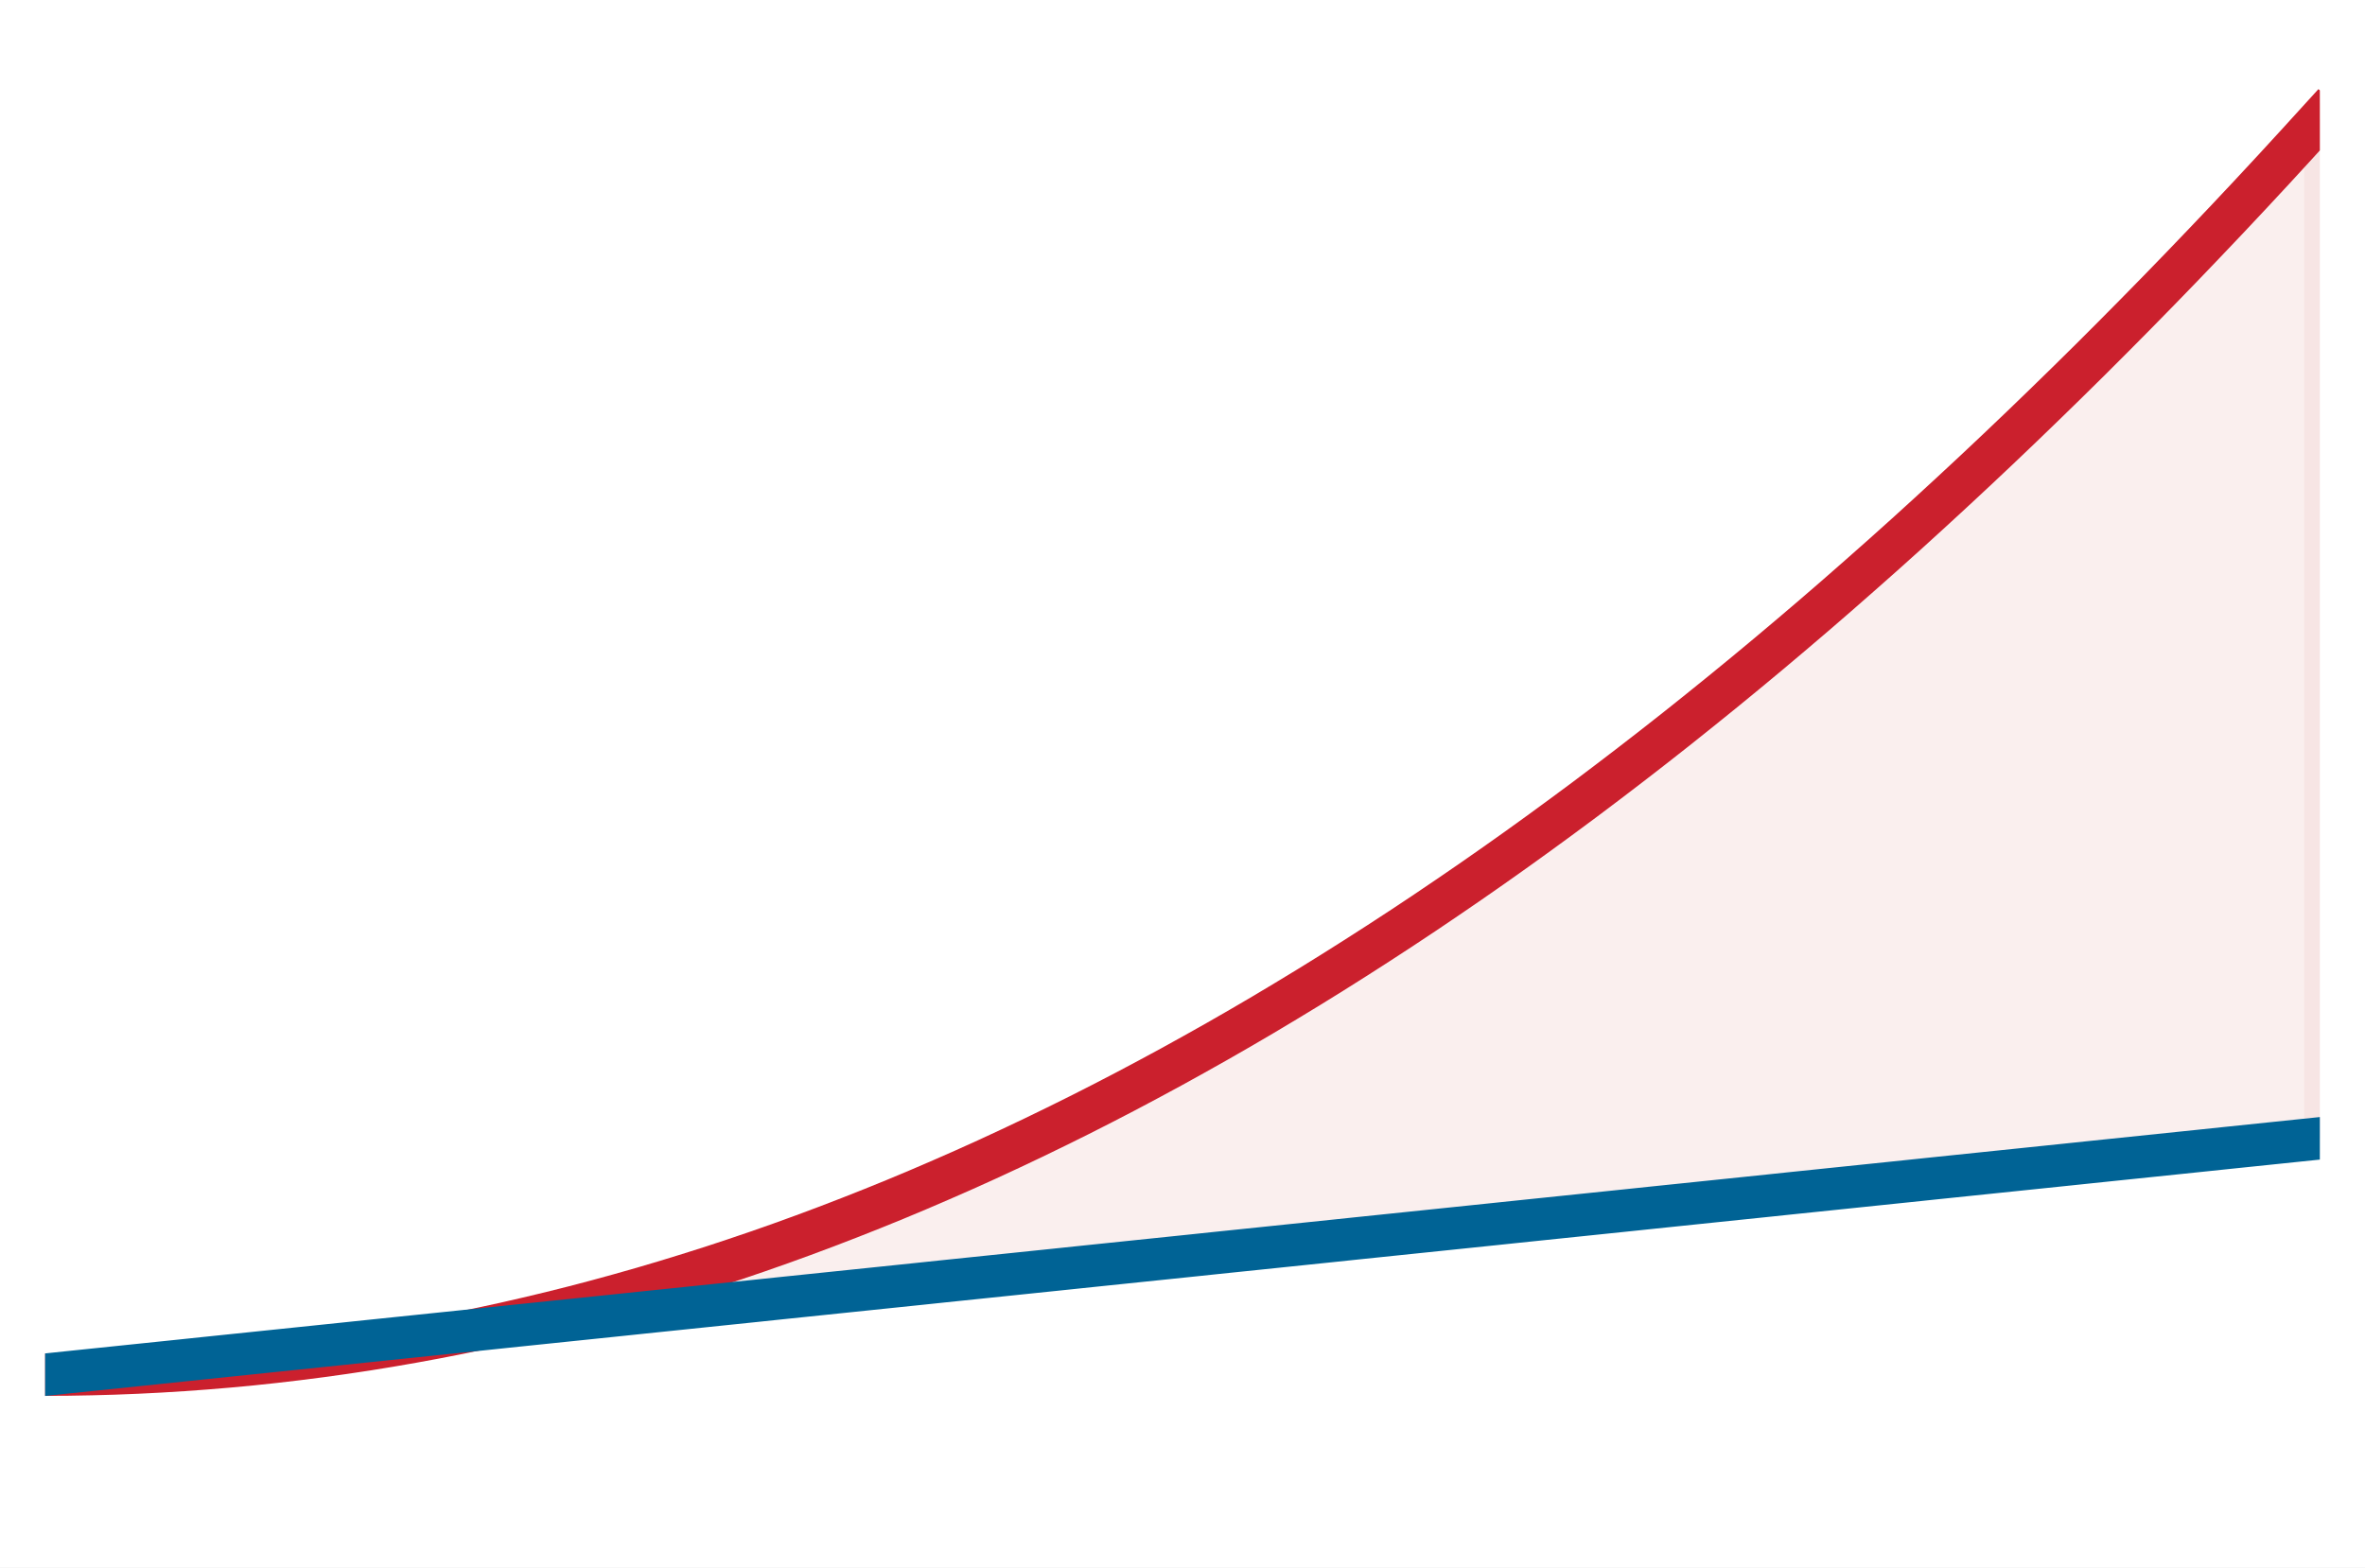
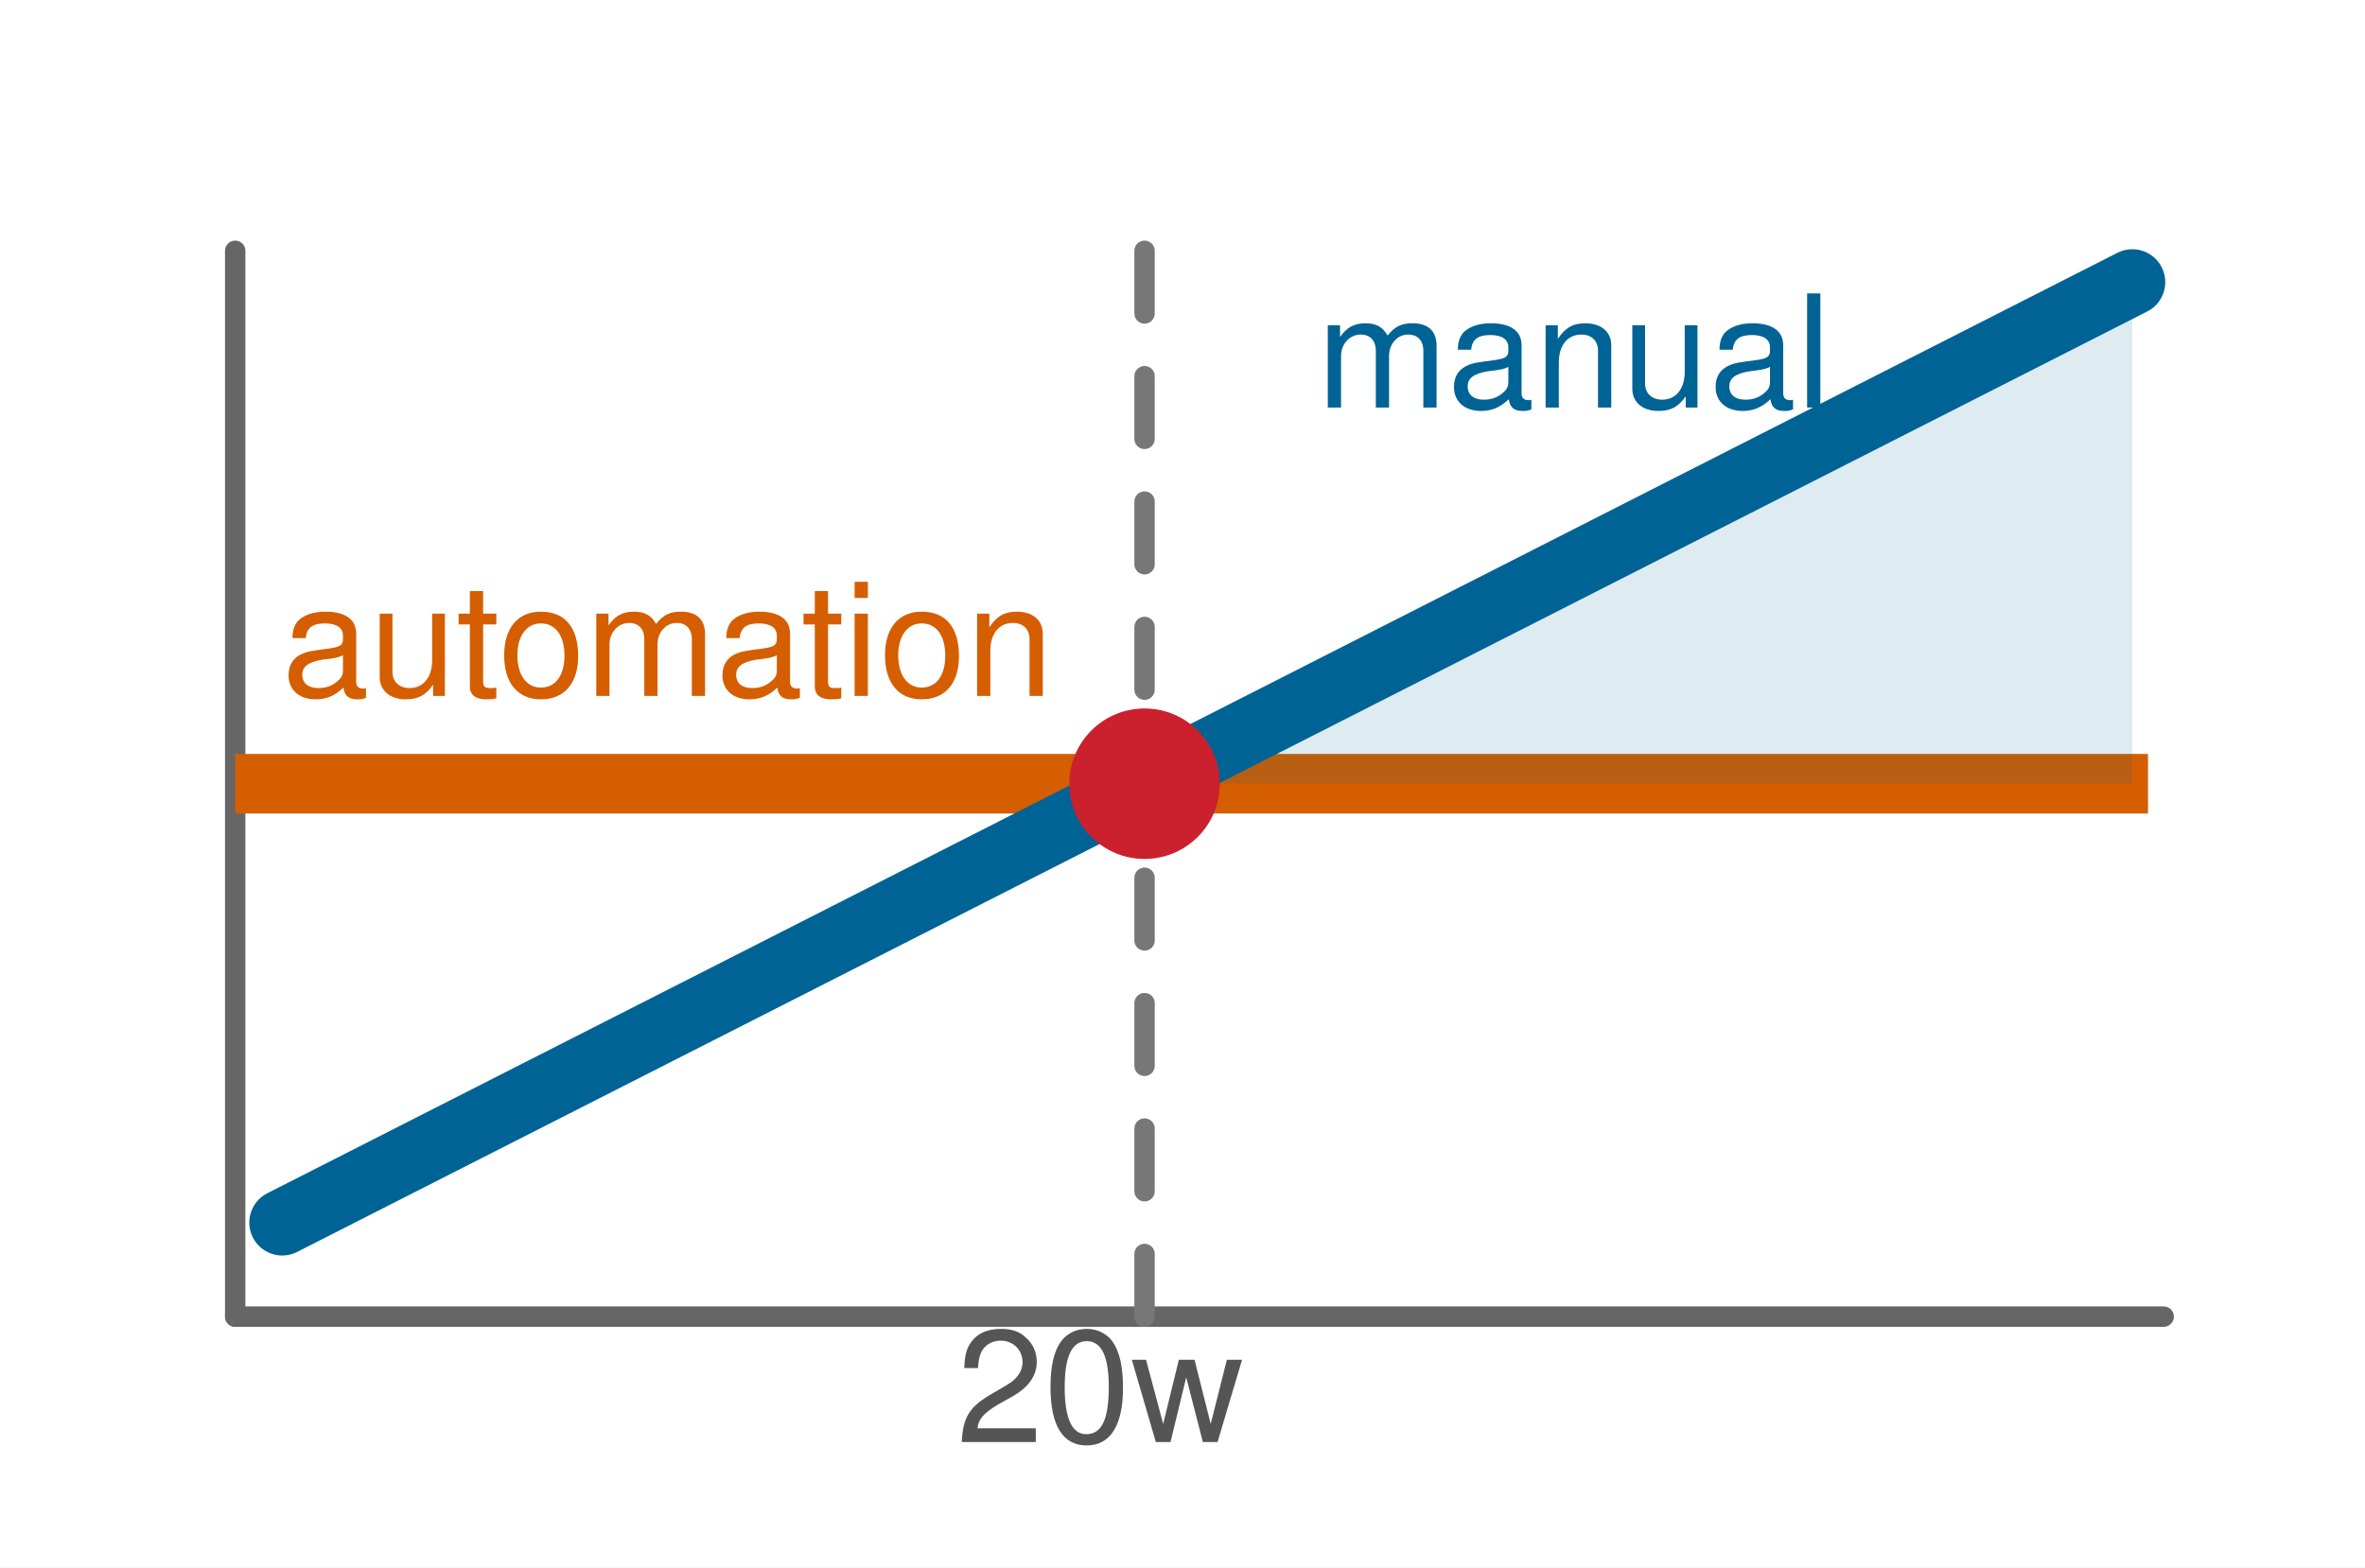
- <svg xmlns="http://www.w3.org/2000/svg" xmlns:xlink="http://www.w3.org/1999/xlink" width="75.42pt" height="50.004pt" viewBox="0 0 75.42 50.004" version="1.1">
-   <defs>
-     <style type="text/css">*{stroke-linejoin: round; stroke-linecap: butt}</style>
-   </defs>
-   <g id="figure_1">
-     <g id="patch_1">
-       <path d="M 0 50.004 L 75.42 50.004 L 75.42 0 L 0 0 z " style="fill: #ffffff" />
-     </g>
-     <g id="axes_1">
-       <g id="patch_2">
-         <path d="M 1.44 48.564 L 73.98 48.564 L 73.98 1.44 L 1.44 1.44 z " style="fill: #ffffff" />
-       </g>
-       <g id="FillBetweenPolyCollection_1">
-         <defs>
-           <path id="m1226efc89b" d="M 1.44 -6.152 L 1.44 -6.152 L 2.173 -6.229 L 2.905 -6.305 L 3.638 -6.381 L 4.371 -6.457 L 5.104 -6.533 L 5.836 -6.609 L 6.569 -6.686 L 7.302 -6.762 L 8.035 -6.838 L 8.767 -6.914 L 9.5 -6.99 L 10.233 -7.066 L 10.965 -7.142 L 11.698 -7.219 L 12.431 -7.295 L 13.164 -7.371 L 13.896 -7.447 L 14.629 -7.523 L 15.362 -7.599 L 16.095 -7.676 L 16.827 -7.752 L 17.56 -7.828 L 18.293 -7.904 L 19.025 -7.98 L 19.758 -8.056 L 20.491 -8.133 L 21.224 -8.209 L 21.956 -8.285 L 22.689 -8.361 L 23.422 -8.437 L 24.155 -8.513 L 24.887 -8.59 L 25.62 -8.666 L 26.353 -8.742 L 27.085 -8.818 L 27.818 -8.894 L 28.551 -8.97 L 29.284 -9.046 L 30.016 -9.123 L 30.749 -9.199 L 31.482 -9.275 L 32.215 -9.351 L 32.947 -9.427 L 33.68 -9.503 L 34.413 -9.58 L 35.145 -9.656 L 35.878 -9.732 L 36.611 -9.808 L 37.344 -9.884 L 38.076 -9.96 L 38.809 -10.037 L 39.542 -10.113 L 40.275 -10.189 L 41.007 -10.265 L 41.74 -10.341 L 42.473 -10.417 L 43.205 -10.494 L 43.938 -10.57 L 44.671 -10.646 L 45.404 -10.722 L 46.136 -10.798 L 46.869 -10.874 L 47.602 -10.95 L 48.335 -11.027 L 49.067 -11.103 L 49.8 -11.179 L 50.533 -11.255 L 51.265 -11.331 L 51.998 -11.407 L 52.731 -11.484 L 53.464 -11.56 L 54.196 -11.636 L 54.929 -11.712 L 55.662 -11.788 L 56.395 -11.864 L 57.127 -11.941 L 57.86 -12.017 L 58.593 -12.093 L 59.325 -12.169 L 60.058 -12.245 L 60.791 -12.321 L 61.524 -12.398 L 62.256 -12.474 L 62.989 -12.55 L 63.722 -12.626 L 64.455 -12.702 L 65.187 -12.778 L 65.92 -12.854 L 66.653 -12.931 L 67.385 -13.007 L 68.118 -13.083 L 68.851 -13.159 L 69.584 -13.235 L 70.316 -13.311 L 71.049 -13.388 L 71.782 -13.464 L 72.515 -13.54 L 73.247 -13.616 L 73.98 -13.692 L 73.98 -46.208 L 73.98 -46.208 L 73.247 -45.403 L 72.515 -44.606 L 71.782 -43.817 L 71.049 -43.036 L 70.316 -42.264 L 69.584 -41.5 L 68.851 -40.744 L 68.118 -39.996 L 67.385 -39.256 L 66.653 -38.524 L 65.92 -37.801 L 65.187 -37.086 L 64.455 -36.379 L 63.722 -35.68 L 62.989 -34.989 L 62.256 -34.307 L 61.524 -33.633 L 60.791 -32.966 L 60.058 -32.308 L 59.325 -31.659 L 58.593 -31.017 L 57.86 -30.383 L 57.127 -29.758 L 56.395 -29.141 L 55.662 -28.532 L 54.929 -27.931 L 54.196 -27.339 L 53.464 -26.754 L 52.731 -26.178 L 51.998 -25.61 L 51.265 -25.05 L 50.533 -24.498 L 49.8 -23.955 L 49.067 -23.419 L 48.335 -22.892 L 47.602 -22.373 L 46.869 -21.862 L 46.136 -21.36 L 45.404 -20.865 L 44.671 -20.379 L 43.938 -19.901 L 43.205 -19.431 L 42.473 -18.969 L 41.74 -18.515 L 41.007 -18.07 L 40.275 -17.632 L 39.542 -17.203 L 38.809 -16.782 L 38.076 -16.37 L 37.344 -15.965 L 36.611 -15.569 L 35.878 -15.18 L 35.145 -14.8 L 34.413 -14.428 L 33.68 -14.065 L 32.947 -13.709 L 32.215 -13.362 L 31.482 -13.022 L 30.749 -12.691 L 30.016 -12.369 L 29.284 -12.054 L 28.551 -11.747 L 27.818 -11.449 L 27.085 -11.159 L 26.353 -10.877 L 25.62 -10.603 L 24.887 -10.337 L 24.155 -10.08 L 23.422 -9.831 L 22.689 -9.589 L 21.956 -9.357 L 21.224 -9.132 L 20.491 -8.915 L 19.758 -8.707 L 19.025 -8.506 L 18.293 -8.314 L 17.56 -8.13 L 16.827 -7.955 L 16.095 -7.787 L 15.362 -7.628 L 14.629 -7.477 L 13.896 -7.334 L 13.164 -7.199 L 12.431 -7.072 L 11.698 -6.953 L 10.965 -6.843 L 10.233 -6.741 L 9.5 -6.647 L 8.767 -6.561 L 8.035 -6.483 L 7.302 -6.414 L 6.569 -6.353 L 5.836 -6.3 L 5.104 -6.255 L 4.371 -6.218 L 3.638 -6.189 L 2.905 -6.169 L 2.173 -6.156 L 1.44 -6.152 z " style="stroke: #f2d7d5; stroke-opacity: 0.4" />
-         </defs>
-         <g clip-path="url(#pcda5fadba2)">
-           <use xlink:href="#m1226efc89b" x="0" y="50.004" style="fill: #f2d7d5; fill-opacity: 0.4; stroke: #f2d7d5; stroke-opacity: 0.4" />
-         </g>
-       </g>
-       <g id="matplotlib.axis_1" />
-       <g id="matplotlib.axis_2" />
-       <g id="line2d_1">
-         <path d="M 1.44 43.852 L 2.173 43.848 L 2.905 43.835 L 3.638 43.815 L 4.371 43.786 L 5.104 43.749 L 5.836 43.704 L 6.569 43.651 L 7.302 43.59 L 8.035 43.521 L 8.767 43.443 L 9.5 43.357 L 10.233 43.263 L 10.965 43.161 L 11.698 43.051 L 12.431 42.932 L 13.164 42.805 L 13.896 42.67 L 14.629 42.527 L 15.362 42.376 L 16.095 42.217 L 16.827 42.049 L 17.56 41.874 L 18.293 41.69 L 19.025 41.498 L 19.758 41.297 L 20.491 41.089 L 21.224 40.872 L 21.956 40.647 L 22.689 40.415 L 23.422 40.173 L 24.155 39.924 L 24.887 39.667 L 25.62 39.401 L 26.353 39.127 L 27.085 38.845 L 27.818 38.555 L 28.551 38.257 L 29.284 37.95 L 30.016 37.635 L 30.749 37.313 L 31.482 36.982 L 32.215 36.642 L 32.947 36.295 L 33.68 35.939 L 34.413 35.576 L 35.145 35.204 L 35.878 34.824 L 36.611 34.435 L 37.344 34.039 L 38.076 33.634 L 38.809 33.222 L 39.542 32.801 L 40.275 32.372 L 41.007 31.934 L 41.74 31.489 L 42.473 31.035 L 43.205 30.573 L 43.938 30.103 L 44.671 29.625 L 45.404 29.139 L 46.136 28.644 L 46.869 28.142 L 47.602 27.631 L 48.335 27.112 L 49.067 26.585 L 49.8 26.049 L 50.533 25.506 L 51.265 24.954 L 51.998 24.394 L 52.731 23.826 L 53.464 23.25 L 54.196 22.665 L 54.929 22.073 L 55.662 21.472 L 56.395 20.863 L 57.127 20.246 L 57.86 19.621 L 58.593 18.987 L 59.325 18.345 L 60.058 17.696 L 60.791 17.038 L 61.524 16.371 L 62.256 15.697 L 62.989 15.015 L 63.722 14.324 L 64.455 13.625 L 65.187 12.918 L 65.92 12.203 L 66.653 11.48 L 67.385 10.748 L 68.118 10.008 L 68.851 9.26 L 69.584 8.504 L 70.316 7.74 L 71.049 6.968 L 71.782 6.187 L 72.515 5.398 L 73.247 4.601 L 73.98 3.796 " clip-path="url(#pcda5fadba2)" style="fill: none; stroke: #cb202d; stroke-width: 1.35; stroke-linecap: square" />
-       </g>
-       <g id="line2d_2">
-         <path d="M 1.44 43.852 L 2.173 43.775 L 2.905 43.699 L 3.638 43.623 L 4.371 43.547 L 5.104 43.471 L 5.836 43.395 L 6.569 43.318 L 7.302 43.242 L 8.035 43.166 L 8.767 43.09 L 9.5 43.014 L 10.233 42.938 L 10.965 42.862 L 11.698 42.785 L 12.431 42.709 L 13.164 42.633 L 13.896 42.557 L 14.629 42.481 L 15.362 42.405 L 16.095 42.328 L 16.827 42.252 L 17.56 42.176 L 18.293 42.1 L 19.025 42.024 L 19.758 41.948 L 20.491 41.871 L 21.224 41.795 L 21.956 41.719 L 22.689 41.643 L 23.422 41.567 L 24.155 41.491 L 24.887 41.414 L 25.62 41.338 L 26.353 41.262 L 27.085 41.186 L 27.818 41.11 L 28.551 41.034 L 29.284 40.958 L 30.016 40.881 L 30.749 40.805 L 31.482 40.729 L 32.215 40.653 L 32.947 40.577 L 33.68 40.501 L 34.413 40.424 L 35.145 40.348 L 35.878 40.272 L 36.611 40.196 L 37.344 40.12 L 38.076 40.044 L 38.809 39.967 L 39.542 39.891 L 40.275 39.815 L 41.007 39.739 L 41.74 39.663 L 42.473 39.587 L 43.205 39.51 L 43.938 39.434 L 44.671 39.358 L 45.404 39.282 L 46.136 39.206 L 46.869 39.13 L 47.602 39.054 L 48.335 38.977 L 49.067 38.901 L 49.8 38.825 L 50.533 38.749 L 51.265 38.673 L 51.998 38.597 L 52.731 38.52 L 53.464 38.444 L 54.196 38.368 L 54.929 38.292 L 55.662 38.216 L 56.395 38.14 L 57.127 38.063 L 57.86 37.987 L 58.593 37.911 L 59.325 37.835 L 60.058 37.759 L 60.791 37.683 L 61.524 37.606 L 62.256 37.53 L 62.989 37.454 L 63.722 37.378 L 64.455 37.302 L 65.187 37.226 L 65.92 37.15 L 66.653 37.073 L 67.385 36.997 L 68.118 36.921 L 68.851 36.845 L 69.584 36.769 L 70.316 36.693 L 71.049 36.616 L 71.782 36.54 L 72.515 36.464 L 73.247 36.388 L 73.98 36.312 " clip-path="url(#pcda5fadba2)" style="fill: none; stroke: #006395; stroke-width: 1.35; stroke-linecap: square" />
-       </g>
-     </g>
+ <svg xmlns="http://www.w3.org/2000/svg" width="75.42pt" height="50.004pt" viewBox="0 0 75.42 50.004" role="img" aria-label="Cumulative manual work crosses a flat one-time automation investment line near week 20.">
+   <rect x="0" y="0" width="75.42" height="50.004" fill="#ffffff" />
+   <g fill="none" stroke-linecap="round" stroke-linejoin="round">
+     <path d="M7.5 42.0 H69.0" stroke="#666666" stroke-width="0.65" />
+     <path d="M7.5 42.0 V8.0" stroke="#666666" stroke-width="0.65" />
+     <path d="M7.5 25.0 H68.5" stroke="#d55e00" stroke-width="1.9" stroke-linecap="butt" />
+     <path d="M9.0 39.0 L68.0 9.0" stroke="#006395" stroke-width="2.1" />
+     <path d="M36.5 42.0 V8.0" stroke="#777777" stroke-width="0.65" stroke-dasharray="2 2" />
  </g>
-   <defs>
-     <clipPath id="pcda5fadba2">
-       <rect x="1.44" y="1.44" width="72.54" height="47.124" />
-     </clipPath>
-   </defs>
+   <path d="M36.5 25.0 L68.0 9.0 L68.0 25.0 Z" fill="#006395" opacity="0.13" />
+   <circle cx="36.5" cy="25.0" r="2.4" fill="#cb202d" />
+   <text x="9.0" y="22.2" font-family="Helvetica, Arial, sans-serif" font-size="5.0" fill="#d55e00">automation</text>
+   <text x="42.0" y="13.0" font-family="Helvetica, Arial, sans-serif" font-size="5.0" fill="#006395">manual</text>
+   <text x="30.5" y="46.0" font-family="Helvetica, Arial, sans-serif" font-size="5.0" fill="#555555">20w</text>
</svg>
